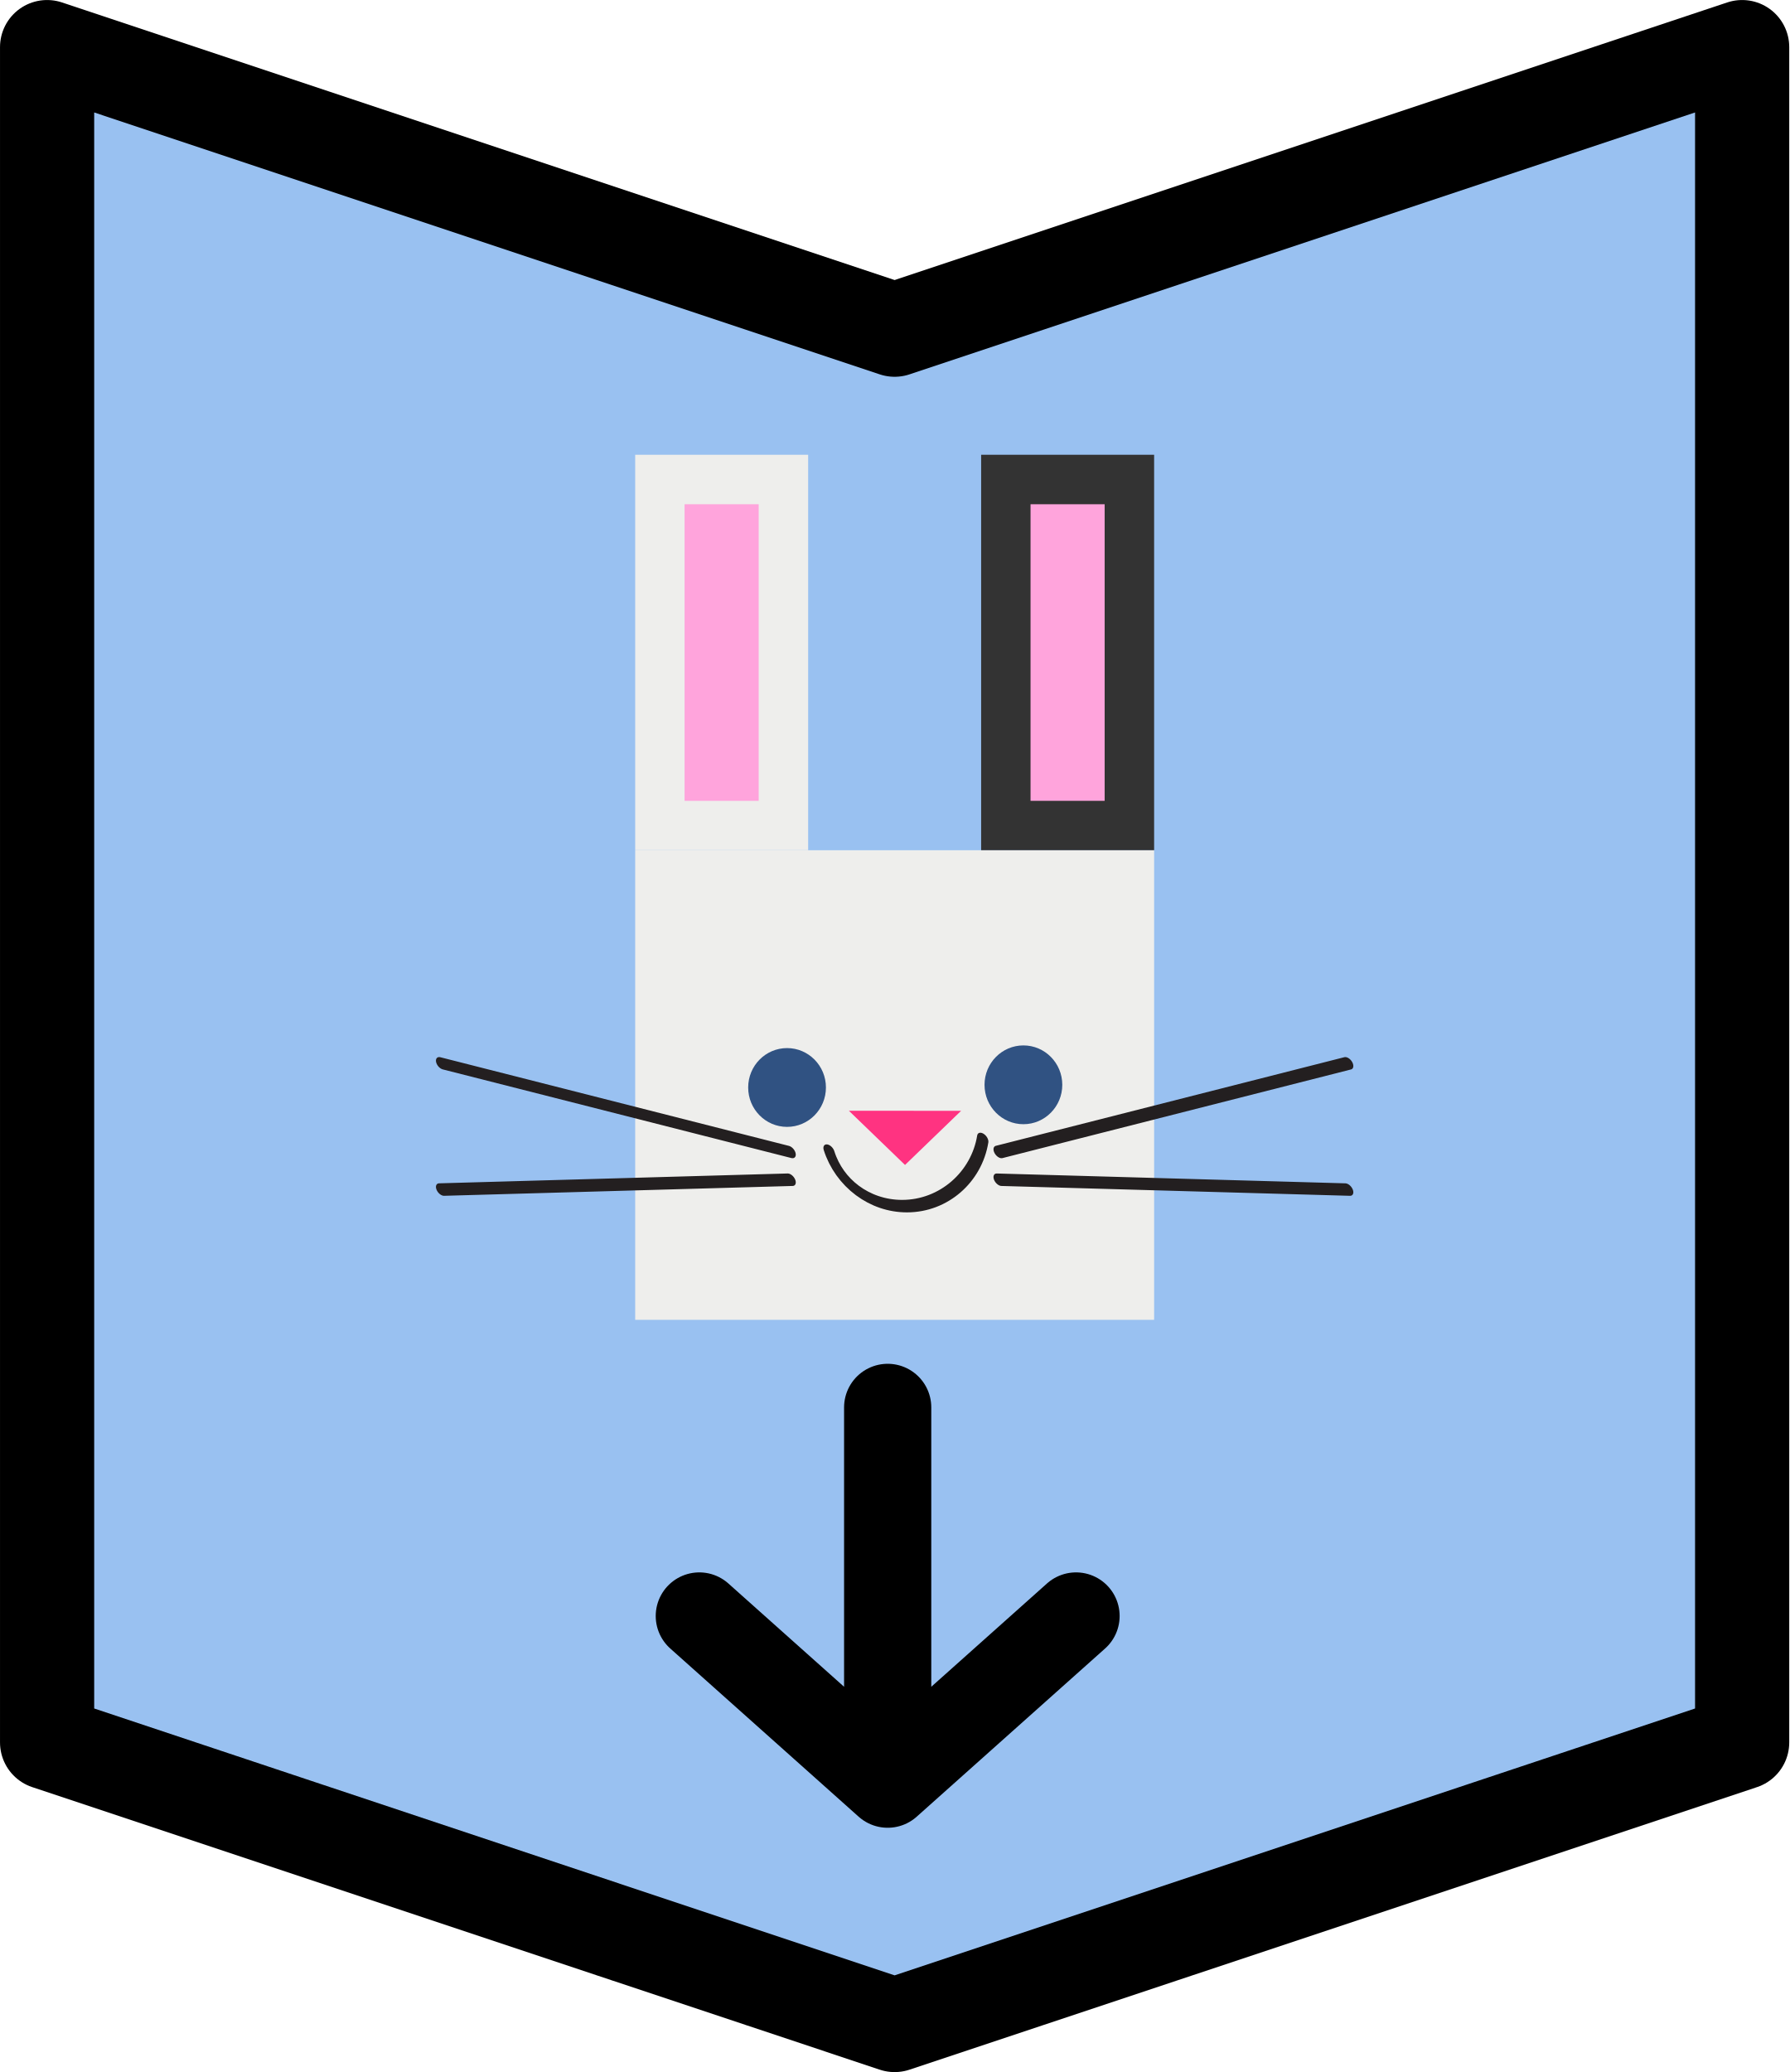
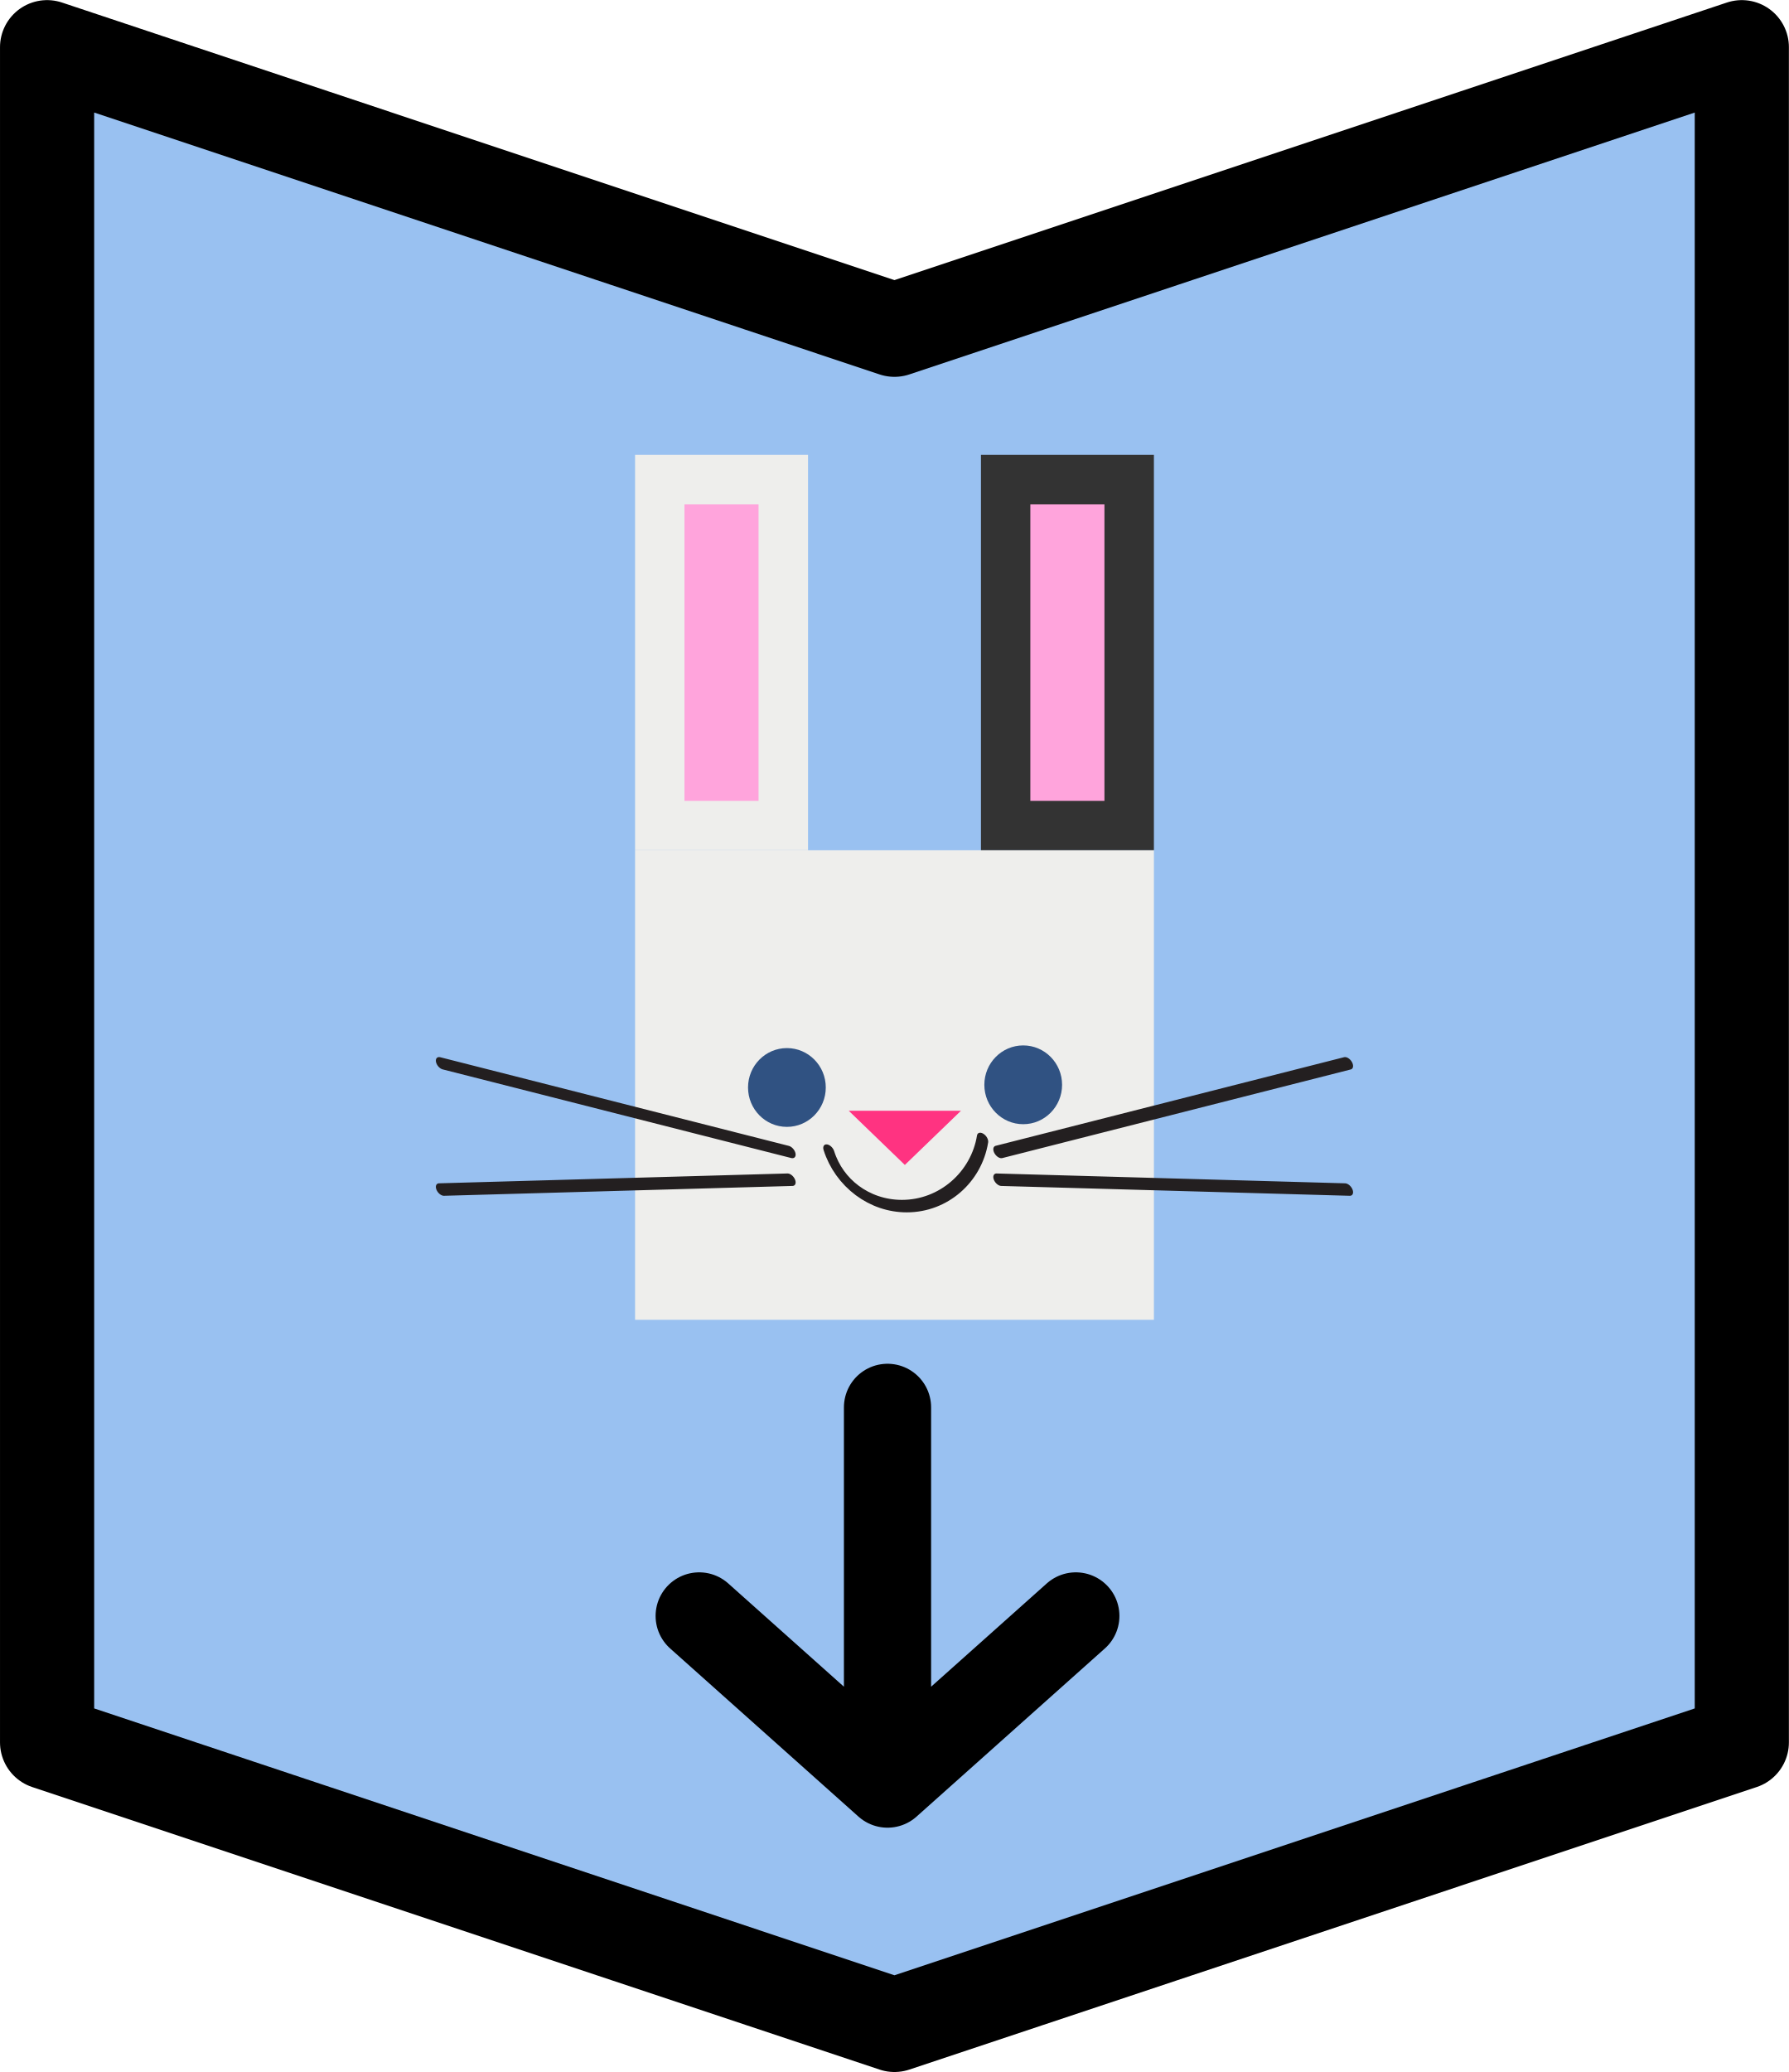
- <svg xmlns="http://www.w3.org/2000/svg" width="25.135mm" height="29.104mm" viewBox="0 0 25.135 29.104" version="1.1" id="svg8">
+ <svg xmlns="http://www.w3.org/2000/svg" width="55.267px" height="64px" viewBox="0 0 25.135 29.104" version="1.1" id="svg8">
  <defs id="defs2">
    </defs>
  <g id="layer1" transform="translate(6.614646,122.6918)">
    <path id="rect833-9-41-4-7" style="fill:#99c1f1;stroke:#000000;stroke-width:1.323;stroke-linecap:round;stroke-linejoin:round;stroke-miterlimit:4;stroke-dasharray:none;stop-color:#000000" d="m -5.953,-122.03 11.906,3.969 11.906,-3.969 v 23.813 l -11.906,3.969 -11.906,-3.969 z" />
    <g id="g890" transform="translate(-24.57158)">
      <path id="path840-7" style="font-variation-settings:normal;vector-effect:none;fill:none;fill-opacity:1;stroke:#000000;stroke-width:1.225;stroke-linecap:round;stroke-linejoin:round;stroke-miterlimit:4;stroke-dasharray:none;stroke-dashoffset:0;stroke-opacity:1;stop-color:#000000" d="m 30.427,-102.923 v 5.292 m -2.646,-2.362 2.646,2.362 2.646,-2.362" />
      <rect style="fill:#eeeeec;fill-opacity:1;stroke-width:0.346;stroke-linecap:round;stroke-linejoin:round;stop-color:#000000" id="rect857" width="7.29" height="6.596" x="26.88" y="-110.749" />
      <rect style="fill:#eeeeec;fill-opacity:1;stroke-width:0.385;stroke-linecap:round;stroke-linejoin:round;stop-color:#000000" id="rect861" width="2.43" height="5.554" x="26.88" y="-116.304" />
      <rect style="fill:#333333;fill-opacity:1;stroke-width:0.385;stroke-linecap:round;stroke-linejoin:round;stop-color:#000000" id="rect861-3" width="2.43" height="5.554" x="31.74" y="-116.304" />
      <rect style="fill:#ffa4dc;fill-opacity:1;stroke-width:0.218;stroke-linecap:round;stroke-linejoin:round;stop-color:#000000" id="rect883" width="1.041" height="4.166" x="27.574" y="-115.609" />
      <rect style="fill:#ffa4dc;fill-opacity:1;stroke-width:0.218;stroke-linecap:round;stroke-linejoin:round;stop-color:#000000" id="rect883-6" width="1.041" height="4.166" x="32.434" y="-115.609" />
      <g id="g1036" transform="matrix(0.2624021,0.1251594,0,0.2624021,-1.480452,-139.8194)">
        <ellipse fill="#305282" cx="128.753" cy="123.485" id="circle327-8-0-3-0" style="stroke-width:0.064" transform="matrix(0.9025853,-0.4305111,0,1,0,0)" rx="2.306" ry="2.109" />
        <ellipse fill="#305282" cx="142.772" cy="123.342" id="circle329-8-5-7-9" style="stroke-width:0.064" transform="matrix(0.9025853,-0.4305111,0,1,0,0)" rx="2.306" ry="2.109" />
        <path fill="#ff3381" d="m 122.526,69.19 -3.004,-1.467 6.008,-2.865" id="path333-1-2-2-3" style="stroke-width:0.061" />
        <path fill="none" stroke="#231f20" stroke-width="0.836" stroke-linecap="round" stroke-linejoin="round" stroke-miterlimit="10" d="m 126.688,65.814 c -0.331,2.195 -2.081,4.587 -4.186,5.592 -1.892,0.903 -3.5,0.423 -4.044,-1.043 m 9.106,-4.271 18.661,-13.646 m -18.661,15.132 18.661,-8.374 M 116.376,71.428 97.715,75.584 m 18.661,-2.67 -18.661,9.428" id="path335-8-9-6-6" style="stroke-width:0.603;stroke-miterlimit:10;stroke-dasharray:none" />
      </g>
    </g>
  </g>
</svg>
